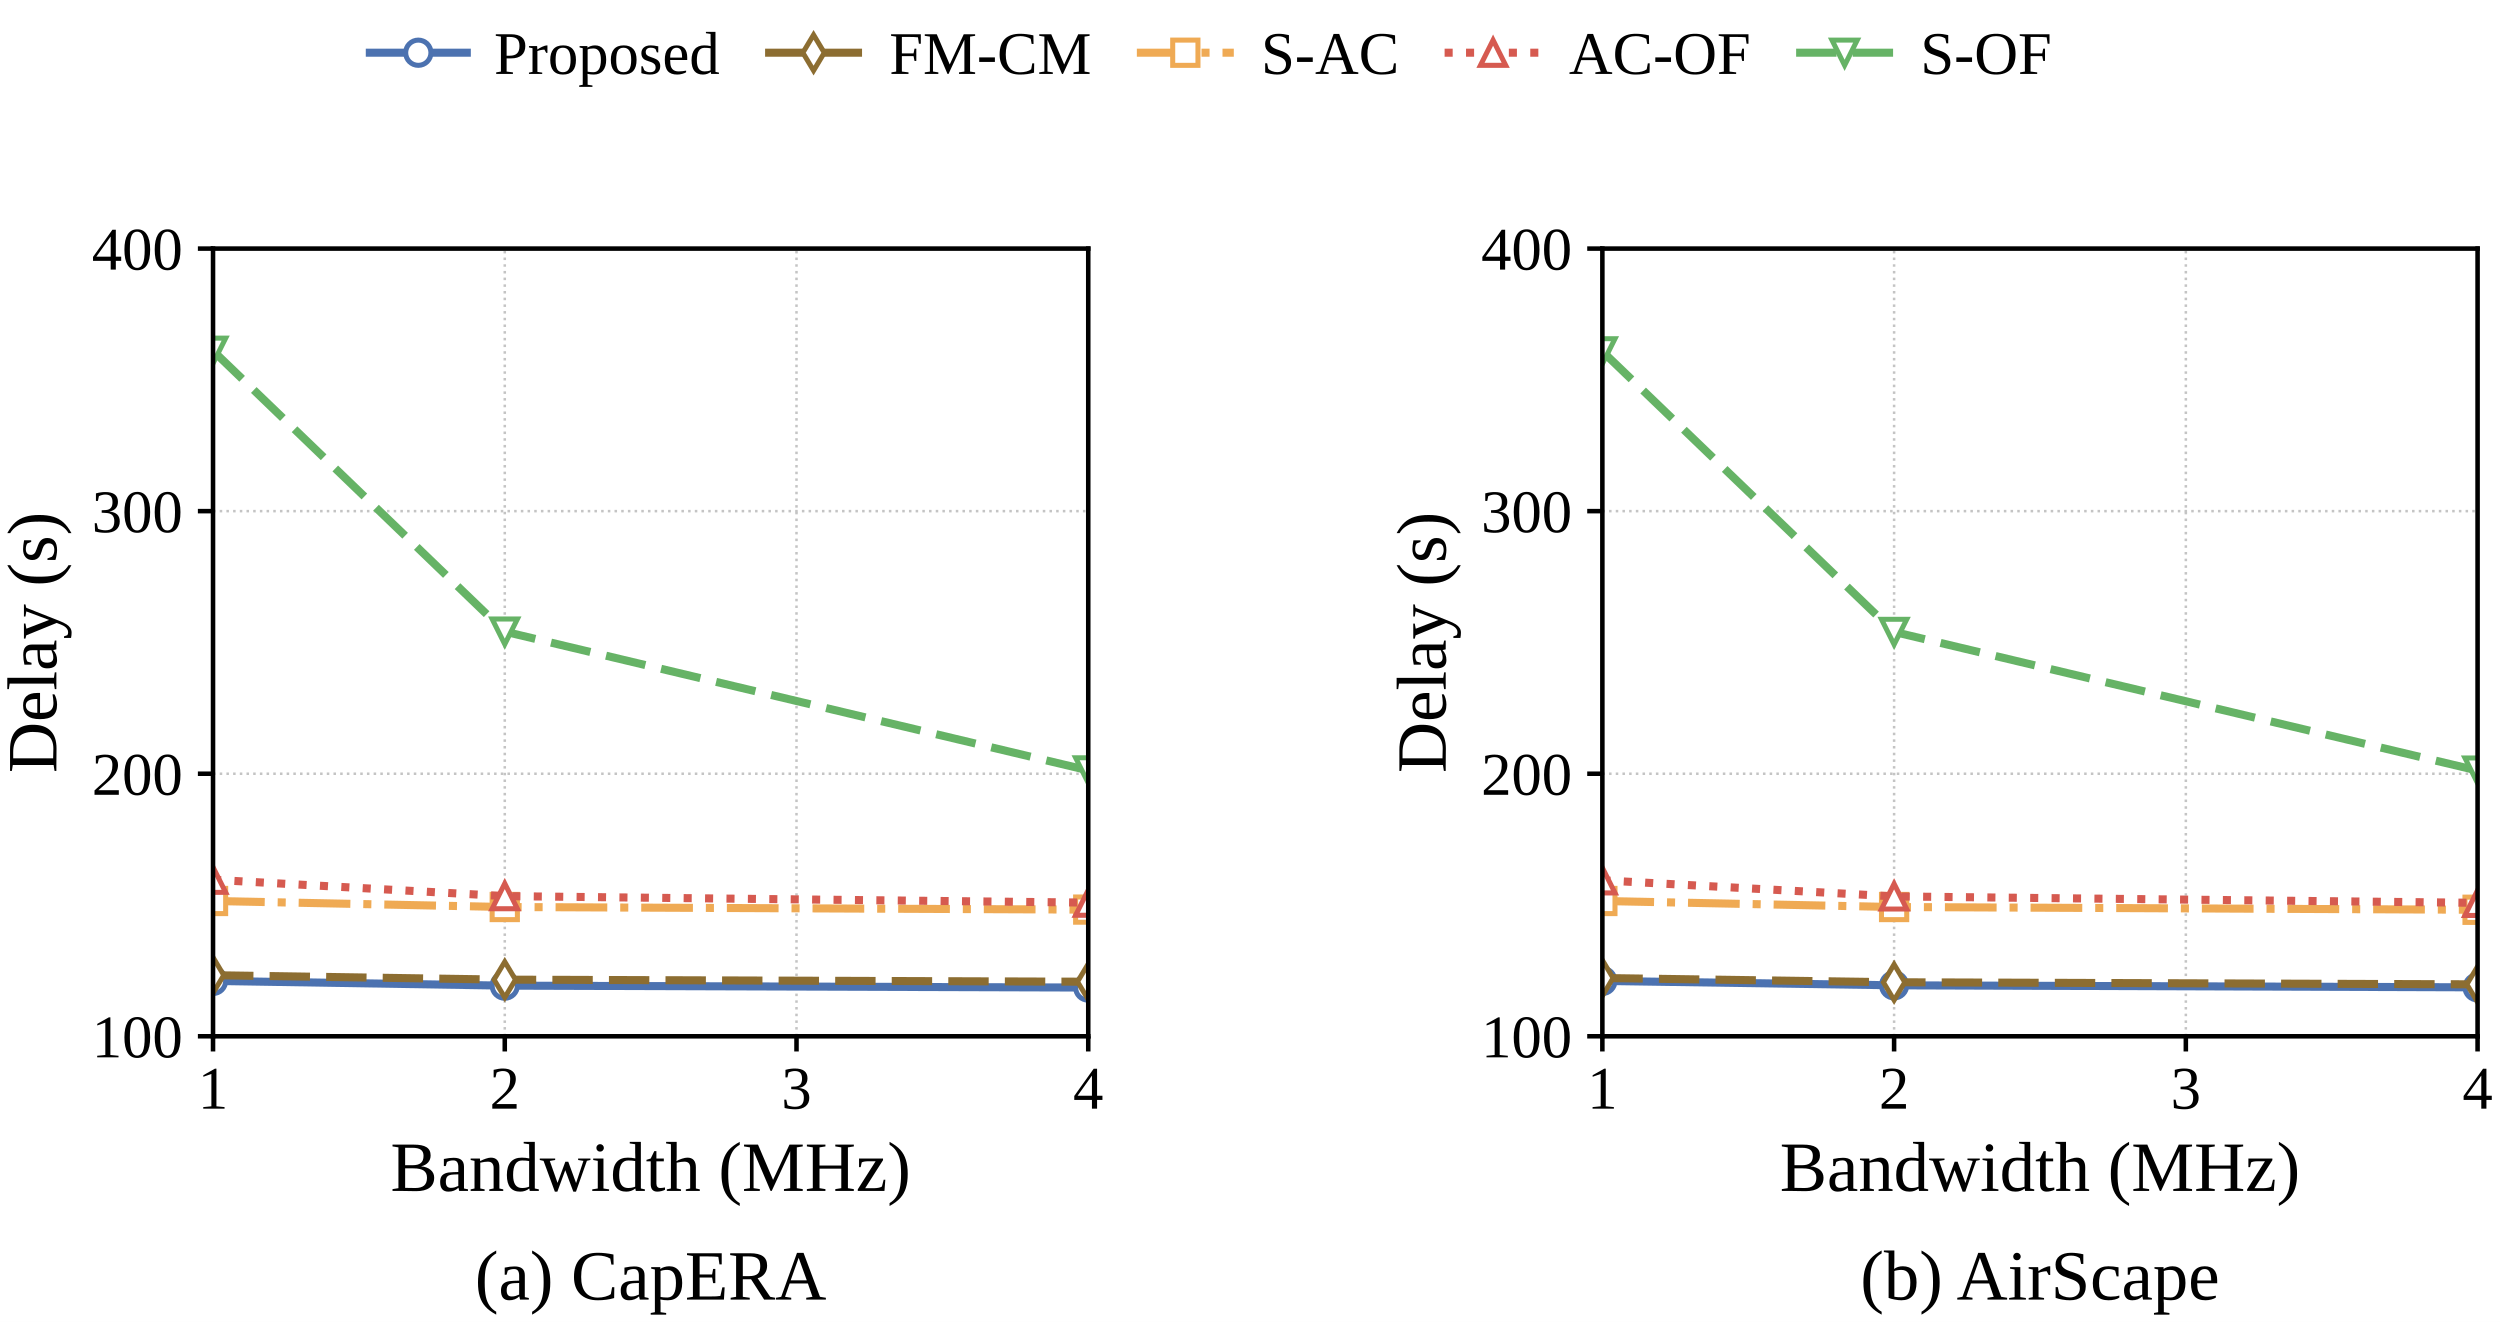
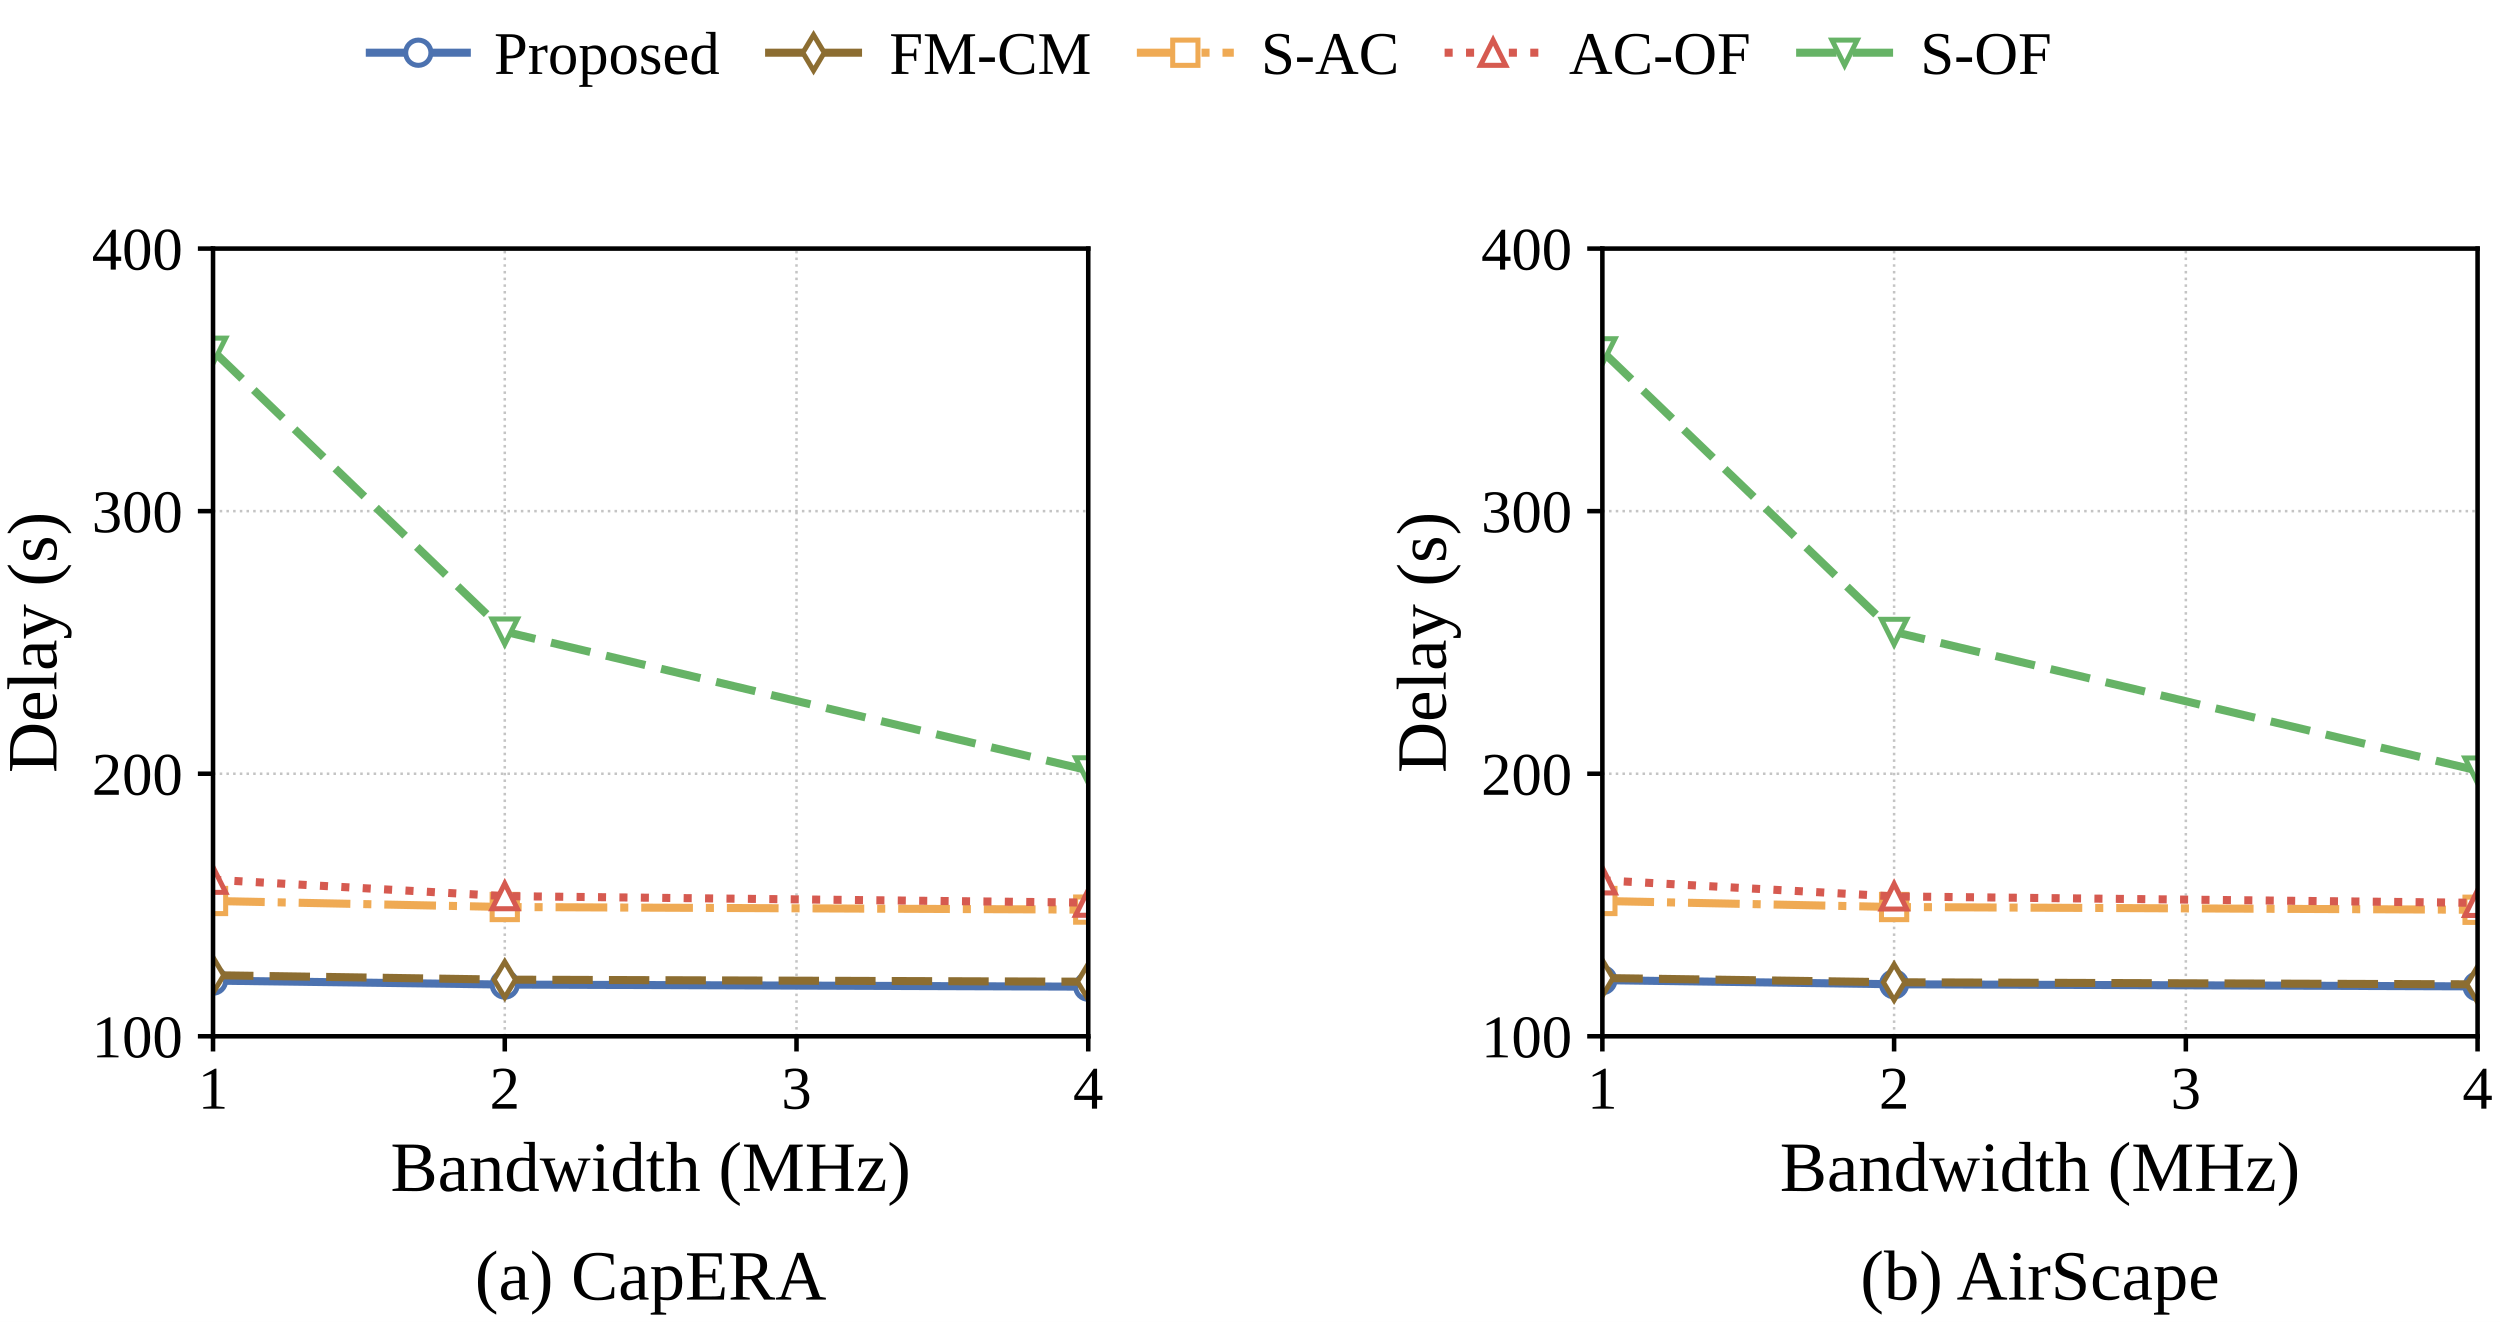
<svg xmlns="http://www.w3.org/2000/svg" xmlns:xlink="http://www.w3.org/1999/xlink" width="495.033pt" height="261.766pt" viewBox="0 0 495.033 261.766" version="1.1">
  <defs>
    <style type="text/css">*{stroke-linejoin: round; stroke-linecap: butt}</style>
  </defs>
  <g id="figure_1">
    <g id="patch_1">
      <path d="M 0 261.766 L 495.033 261.766 L 495.033 0 L 0 0 z " style="fill: #ffffff" />
    </g>
    <g id="axes_1">
      <g id="patch_2">
        <path d="M 42.182 205.198 L 215.486 205.198 L 215.486 49.224 L 42.182 49.224 z " style="fill: #ffffff" />
      </g>
      <g id="matplotlib.axis_1">
        <g id="xtick_1">
          <g id="line2d_1">
-             <path d="M 42.182 205.198 L 42.182 49.224 " clip-path="url(#p418075f021)" style="fill: none; stroke-dasharray: 0.5,0.825; stroke-dashoffset: 0; stroke: #c4c4c4; stroke-width: 0.5" />
+             <path d="M 42.182 205.198 L 42.182 49.224 " clip-path="url(#p14d095bf0c)" style="fill: none; stroke-dasharray: 0.5,0.825; stroke-dashoffset: 0; stroke: #c4c4c4; stroke-width: 0.5" />
          </g>
          <g id="line2d_2">
            <defs>
-               <path id="mca2c76939e" d="M 0 0 L 0 3 " style="stroke: #000000; stroke-width: 0.9" />
+               <path id="m89a47bbd4d" d="M 0 0 L 0 3 " style="stroke: #000000; stroke-width: 0.9" />
            </defs>
            <g>
-               <use xlink:href="#mca2c76939e" x="42.182" y="205.198" style="stroke: #000000; stroke-width: 0.9" />
+               <use xlink:href="#m89a47bbd4d" x="42.182" y="205.198" style="stroke: #000000; stroke-width: 0.9" />
            </g>
          </g>
          <g id="text_1">
            <text style="font: 12px 'Times New Roman', 'Nimbus Roman', 'DejaVu Serif', serif; text-anchor: middle" x="42.182" y="219.53" transform="rotate(-0 42.18219 219.5301)">1</text>
          </g>
        </g>
        <g id="xtick_2">
          <g id="line2d_3">
-             <path d="M 99.95 205.198 L 99.95 49.224 " clip-path="url(#p418075f021)" style="fill: none; stroke-dasharray: 0.5,0.825; stroke-dashoffset: 0; stroke: #c4c4c4; stroke-width: 0.5" />
+             <path d="M 99.95 205.198 L 99.95 49.224 " clip-path="url(#p14d095bf0c)" style="fill: none; stroke-dasharray: 0.5,0.825; stroke-dashoffset: 0; stroke: #c4c4c4; stroke-width: 0.5" />
          </g>
          <g id="line2d_4">
            <g>
-               <use xlink:href="#mca2c76939e" x="99.95" y="205.198" style="stroke: #000000; stroke-width: 0.9" />
+               <use xlink:href="#m89a47bbd4d" x="99.95" y="205.198" style="stroke: #000000; stroke-width: 0.9" />
            </g>
          </g>
          <g id="text_2">
            <text style="font: 12px 'Times New Roman', 'Nimbus Roman', 'DejaVu Serif', serif; text-anchor: middle" x="99.95" y="219.53" transform="rotate(-0 99.95019 219.5301)">2</text>
          </g>
        </g>
        <g id="xtick_3">
          <g id="line2d_5">
-             <path d="M 157.718 205.198 L 157.718 49.224 " clip-path="url(#p418075f021)" style="fill: none; stroke-dasharray: 0.5,0.825; stroke-dashoffset: 0; stroke: #c4c4c4; stroke-width: 0.5" />
+             <path d="M 157.718 205.198 L 157.718 49.224 " clip-path="url(#p14d095bf0c)" style="fill: none; stroke-dasharray: 0.5,0.825; stroke-dashoffset: 0; stroke: #c4c4c4; stroke-width: 0.5" />
          </g>
          <g id="line2d_6">
            <g>
-               <use xlink:href="#mca2c76939e" x="157.718" y="205.198" style="stroke: #000000; stroke-width: 0.9" />
+               <use xlink:href="#m89a47bbd4d" x="157.718" y="205.198" style="stroke: #000000; stroke-width: 0.9" />
            </g>
          </g>
          <g id="text_3">
            <text style="font: 12px 'Times New Roman', 'Nimbus Roman', 'DejaVu Serif', serif; text-anchor: middle" x="157.718" y="219.53" transform="rotate(-0 157.7182 219.5301)">3</text>
          </g>
        </g>
        <g id="xtick_4">
          <g id="line2d_7">
-             <path d="M 215.486 205.198 L 215.486 49.224 " clip-path="url(#p418075f021)" style="fill: none; stroke-dasharray: 0.5,0.825; stroke-dashoffset: 0; stroke: #c4c4c4; stroke-width: 0.5" />
+             <path d="M 215.486 205.198 L 215.486 49.224 " clip-path="url(#p14d095bf0c)" style="fill: none; stroke-dasharray: 0.5,0.825; stroke-dashoffset: 0; stroke: #c4c4c4; stroke-width: 0.5" />
          </g>
          <g id="line2d_8">
            <g>
-               <use xlink:href="#mca2c76939e" x="215.486" y="205.198" style="stroke: #000000; stroke-width: 0.9" />
+               <use xlink:href="#m89a47bbd4d" x="215.486" y="205.198" style="stroke: #000000; stroke-width: 0.9" />
            </g>
          </g>
          <g id="text_4">
            <text style="font: 12px 'Times New Roman', 'Nimbus Roman', 'DejaVu Serif', serif; text-anchor: middle" x="215.486" y="219.53" transform="rotate(-0 215.4862 219.5301)">4</text>
          </g>
        </g>
        <g id="text_5">
          <text style="font: 14px 'Times New Roman', 'Nimbus Roman', 'DejaVu Serif', serif; text-anchor: middle" x="128.834" y="235.818" transform="rotate(-0 128.8342 235.8182)">Bandwidth (MHz)</text>
        </g>
      </g>
      <g id="matplotlib.axis_2">
        <g id="ytick_1">
          <g id="line2d_9">
-             <path d="M 42.182 205.198 L 215.486 205.198 " clip-path="url(#p418075f021)" style="fill: none; stroke-dasharray: 0.5,0.825; stroke-dashoffset: 0; stroke: #c4c4c4; stroke-width: 0.5" />
+             <path d="M 42.182 205.198 L 215.486 205.198 " clip-path="url(#p14d095bf0c)" style="fill: none; stroke-dasharray: 0.5,0.825; stroke-dashoffset: 0; stroke: #c4c4c4; stroke-width: 0.5" />
          </g>
          <g id="line2d_10">
            <defs>
-               <path id="m64765bc69f" d="M 0 0 L -3 0 " style="stroke: #000000; stroke-width: 0.9" />
+               <path id="m2da6d0e46f" d="M 0 0 L -3 0 " style="stroke: #000000; stroke-width: 0.9" />
            </defs>
            <g>
-               <use xlink:href="#m64765bc69f" x="42.182" y="205.198" style="stroke: #000000; stroke-width: 0.9" />
+               <use xlink:href="#m2da6d0e46f" x="42.182" y="205.198" style="stroke: #000000; stroke-width: 0.9" />
            </g>
          </g>
          <g id="text_6">
            <text style="font: 12px 'Times New Roman', 'Nimbus Roman', 'DejaVu Serif', serif; text-anchor: end" x="36.182" y="209.364" transform="rotate(-0 36.18219 209.3639)">100</text>
          </g>
        </g>
        <g id="ytick_2">
          <g id="line2d_11">
-             <path d="M 42.182 153.206 L 215.486 153.206 " clip-path="url(#p418075f021)" style="fill: none; stroke-dasharray: 0.5,0.825; stroke-dashoffset: 0; stroke: #c4c4c4; stroke-width: 0.5" />
+             <path d="M 42.182 153.206 L 215.486 153.206 " clip-path="url(#p14d095bf0c)" style="fill: none; stroke-dasharray: 0.5,0.825; stroke-dashoffset: 0; stroke: #c4c4c4; stroke-width: 0.5" />
          </g>
          <g id="line2d_12">
            <g>
-               <use xlink:href="#m64765bc69f" x="42.182" y="153.206" style="stroke: #000000; stroke-width: 0.9" />
+               <use xlink:href="#m2da6d0e46f" x="42.182" y="153.206" style="stroke: #000000; stroke-width: 0.9" />
            </g>
          </g>
          <g id="text_7">
            <text style="font: 12px 'Times New Roman', 'Nimbus Roman', 'DejaVu Serif', serif; text-anchor: end" x="36.182" y="157.373" transform="rotate(-0 36.18219 157.3726)">200</text>
          </g>
        </g>
        <g id="ytick_3">
          <g id="line2d_13">
-             <path d="M 42.182 101.215 L 215.486 101.215 " clip-path="url(#p418075f021)" style="fill: none; stroke-dasharray: 0.5,0.825; stroke-dashoffset: 0; stroke: #c4c4c4; stroke-width: 0.5" />
+             <path d="M 42.182 101.215 L 215.486 101.215 " clip-path="url(#p14d095bf0c)" style="fill: none; stroke-dasharray: 0.5,0.825; stroke-dashoffset: 0; stroke: #c4c4c4; stroke-width: 0.5" />
          </g>
          <g id="line2d_14">
            <g>
-               <use xlink:href="#m64765bc69f" x="42.182" y="101.215" style="stroke: #000000; stroke-width: 0.9" />
+               <use xlink:href="#m2da6d0e46f" x="42.182" y="101.215" style="stroke: #000000; stroke-width: 0.9" />
            </g>
          </g>
          <g id="text_8">
            <text style="font: 12px 'Times New Roman', 'Nimbus Roman', 'DejaVu Serif', serif; text-anchor: end" x="36.182" y="105.381" transform="rotate(-0 36.18219 105.3815)">300</text>
          </g>
        </g>
        <g id="ytick_4">
          <g id="line2d_15">
-             <path d="M 42.182 49.224 L 215.486 49.224 " clip-path="url(#p418075f021)" style="fill: none; stroke-dasharray: 0.5,0.825; stroke-dashoffset: 0; stroke: #c4c4c4; stroke-width: 0.5" />
+             <path d="M 42.182 49.224 L 215.486 49.224 " clip-path="url(#p14d095bf0c)" style="fill: none; stroke-dasharray: 0.5,0.825; stroke-dashoffset: 0; stroke: #c4c4c4; stroke-width: 0.5" />
          </g>
          <g id="line2d_16">
            <g>
-               <use xlink:href="#m64765bc69f" x="42.182" y="49.224" style="stroke: #000000; stroke-width: 0.9" />
+               <use xlink:href="#m2da6d0e46f" x="42.182" y="49.224" style="stroke: #000000; stroke-width: 0.9" />
            </g>
          </g>
          <g id="text_9">
            <text style="font: 12px 'Times New Roman', 'Nimbus Roman', 'DejaVu Serif', serif; text-anchor: end" x="36.182" y="53.39" transform="rotate(-0 36.18219 53.39025)">400</text>
          </g>
        </g>
        <g id="text_10">
          <text style="font: 14px 'Times New Roman', 'Nimbus Roman', 'DejaVu Serif', serif; text-anchor: middle" x="11.161" y="127.211" transform="rotate(-90 11.16125 127.2108)">Delay (s)</text>
        </g>
      </g>
      <g id="line2d_17">
-         <path d="M 42.182 194.231 L 99.95 195.168 L 215.486 195.549 " clip-path="url(#p418075f021)" style="fill: none; stroke: #4c72b0; stroke-width: 1.6; stroke-linecap: square" />
+         <path d="M 42.182 194.173 L 99.95 194.956 L 215.486 195.374 " clip-path="url(#p14d095bf0c)" style="fill: none; stroke: #4c72b0; stroke-width: 1.6; stroke-linecap: square" />
        <defs>
-           <path id="m3d410d52fe" d="M 0 2.5 C 0.663 2.5 1.299 2.237 1.768 1.768 C 2.237 1.299 2.5 0.663 2.5 0 C 2.5 -0.663 2.237 -1.299 1.768 -1.768 C 1.299 -2.237 0.663 -2.5 0 -2.5 C -0.663 -2.5 -1.299 -2.237 -1.768 -1.768 C -2.237 -1.299 -2.5 -0.663 -2.5 0 C -2.5 0.663 -2.237 1.299 -1.768 1.768 C -1.299 2.237 -0.663 2.5 0 2.5 z " style="stroke: #4c72b0" />
+           <path id="m4426885953" d="M 0 2.5 C 0.663 2.5 1.299 2.237 1.768 1.768 C 2.237 1.299 2.5 0.663 2.5 0 C 2.5 -0.663 2.237 -1.299 1.768 -1.768 C 1.299 -2.237 0.663 -2.5 0 -2.5 C -0.663 -2.5 -1.299 -2.237 -1.768 -1.768 C -2.237 -1.299 -2.5 -0.663 -2.5 0 C -2.5 0.663 -2.237 1.299 -1.768 1.768 C -1.299 2.237 -0.663 2.5 0 2.5 z " style="stroke: #4c72b0" />
        </defs>
-         <g clip-path="url(#p418075f021)">
-           <use xlink:href="#m3d410d52fe" x="42.182" y="194.231" style="fill: #ffffff; stroke: #4c72b0" />
-           <use xlink:href="#m3d410d52fe" x="99.95" y="195.168" style="fill: #ffffff; stroke: #4c72b0" />
-           <use xlink:href="#m3d410d52fe" x="215.486" y="195.549" style="fill: #ffffff; stroke: #4c72b0" />
+         <g clip-path="url(#p14d095bf0c)">
+           <use xlink:href="#m4426885953" x="42.182" y="194.173" style="fill: #ffffff; stroke: #4c72b0" />
+           <use xlink:href="#m4426885953" x="99.95" y="194.956" style="fill: #ffffff; stroke: #4c72b0" />
+           <use xlink:href="#m4426885953" x="215.486" y="195.374" style="fill: #ffffff; stroke: #4c72b0" />
        </g>
      </g>
      <g id="line2d_18">
-         <path d="M 42.182 193.103 L 99.95 193.981 L 215.486 194.394 " clip-path="url(#p418075f021)" style="fill: none; stroke-dasharray: 8,3.2; stroke-dashoffset: 0; stroke: #8c6d31; stroke-width: 1.6" />
+         <path d="M 42.182 193.103 L 99.95 193.981 L 215.486 194.394 " clip-path="url(#p14d095bf0c)" style="fill: none; stroke-dasharray: 8,3.2; stroke-dashoffset: 0; stroke: #8c6d31; stroke-width: 1.6" />
        <defs>
-           <path id="m2f4f884e39" d="M -0 3.536 L 2.121 0 L -0 -3.536 L -2.121 -0 z " style="stroke: #8c6d31; stroke-linejoin: miter" />
+           <path id="m241e7464a2" d="M -0 3.536 L 2.121 0 L -0 -3.536 L -2.121 -0 z " style="stroke: #8c6d31; stroke-linejoin: miter" />
        </defs>
-         <g clip-path="url(#p418075f021)">
-           <use xlink:href="#m2f4f884e39" x="42.182" y="193.103" style="fill: #ffffff; stroke: #8c6d31; stroke-linejoin: miter" />
-           <use xlink:href="#m2f4f884e39" x="99.95" y="193.981" style="fill: #ffffff; stroke: #8c6d31; stroke-linejoin: miter" />
-           <use xlink:href="#m2f4f884e39" x="215.486" y="194.394" style="fill: #ffffff; stroke: #8c6d31; stroke-linejoin: miter" />
+         <g clip-path="url(#p14d095bf0c)">
+           <use xlink:href="#m241e7464a2" x="42.182" y="193.103" style="fill: #ffffff; stroke: #8c6d31; stroke-linejoin: miter" />
+           <use xlink:href="#m241e7464a2" x="99.95" y="193.981" style="fill: #ffffff; stroke: #8c6d31; stroke-linejoin: miter" />
+           <use xlink:href="#m241e7464a2" x="215.486" y="194.394" style="fill: #ffffff; stroke: #8c6d31; stroke-linejoin: miter" />
        </g>
      </g>
      <g id="line2d_19">
-         <path d="M 42.182 178.407 L 99.95 179.6 L 215.486 180.116 " clip-path="url(#p418075f021)" style="fill: none; stroke-dasharray: 10.24,2.56,1.6,2.56; stroke-dashoffset: 0; stroke: #efaa54; stroke-width: 1.6" />
+         <path d="M 42.182 178.407 L 99.95 179.6 L 215.486 180.116 " clip-path="url(#p14d095bf0c)" style="fill: none; stroke-dasharray: 10.24,2.56,1.6,2.56; stroke-dashoffset: 0; stroke: #efaa54; stroke-width: 1.6" />
        <defs>
-           <path id="ma551f74fd8" d="M -2.5 2.5 L 2.5 2.5 L 2.5 -2.5 L -2.5 -2.5 z " style="stroke: #efaa54; stroke-linejoin: miter" />
+           <path id="m27d715ba43" d="M -2.5 2.5 L 2.5 2.5 L 2.5 -2.5 L -2.5 -2.5 z " style="stroke: #efaa54; stroke-linejoin: miter" />
        </defs>
-         <g clip-path="url(#p418075f021)">
-           <use xlink:href="#ma551f74fd8" x="42.182" y="178.407" style="fill: #ffffff; stroke: #efaa54; stroke-linejoin: miter" />
-           <use xlink:href="#ma551f74fd8" x="99.95" y="179.6" style="fill: #ffffff; stroke: #efaa54; stroke-linejoin: miter" />
-           <use xlink:href="#ma551f74fd8" x="215.486" y="180.116" style="fill: #ffffff; stroke: #efaa54; stroke-linejoin: miter" />
+         <g clip-path="url(#p14d095bf0c)">
+           <use xlink:href="#m27d715ba43" x="42.182" y="178.407" style="fill: #ffffff; stroke: #efaa54; stroke-linejoin: miter" />
+           <use xlink:href="#m27d715ba43" x="99.95" y="179.6" style="fill: #ffffff; stroke: #efaa54; stroke-linejoin: miter" />
+           <use xlink:href="#m27d715ba43" x="215.486" y="180.116" style="fill: #ffffff; stroke: #efaa54; stroke-linejoin: miter" />
        </g>
      </g>
      <g id="line2d_20">
-         <path d="M 42.182 174.201 L 99.95 177.444 L 215.486 178.732 " clip-path="url(#p418075f021)" style="fill: none; stroke-dasharray: 1.6,2.64; stroke-dashoffset: 0; stroke: #d65a50; stroke-width: 1.6" />
+         <path d="M 42.182 174.201 L 99.95 177.444 L 215.486 178.732 " clip-path="url(#p14d095bf0c)" style="fill: none; stroke-dasharray: 1.6,2.64; stroke-dashoffset: 0; stroke: #d65a50; stroke-width: 1.6" />
        <defs>
-           <path id="m4566b4f1d1" d="M 0 -2.5 L -2.5 2.5 L 2.5 2.5 z " style="stroke: #d65a50; stroke-linejoin: miter" />
+           <path id="m3400529d73" d="M 0 -2.5 L -2.5 2.5 L 2.5 2.5 z " style="stroke: #d65a50; stroke-linejoin: miter" />
        </defs>
-         <g clip-path="url(#p418075f021)">
-           <use xlink:href="#m4566b4f1d1" x="42.182" y="174.201" style="fill: #ffffff; stroke: #d65a50; stroke-linejoin: miter" />
-           <use xlink:href="#m4566b4f1d1" x="99.95" y="177.444" style="fill: #ffffff; stroke: #d65a50; stroke-linejoin: miter" />
-           <use xlink:href="#m4566b4f1d1" x="215.486" y="178.732" style="fill: #ffffff; stroke: #d65a50; stroke-linejoin: miter" />
+         <g clip-path="url(#p14d095bf0c)">
+           <use xlink:href="#m3400529d73" x="42.182" y="174.201" style="fill: #ffffff; stroke: #d65a50; stroke-linejoin: miter" />
+           <use xlink:href="#m3400529d73" x="99.95" y="177.444" style="fill: #ffffff; stroke: #d65a50; stroke-linejoin: miter" />
+           <use xlink:href="#m3400529d73" x="215.486" y="178.732" style="fill: #ffffff; stroke: #d65a50; stroke-linejoin: miter" />
        </g>
      </g>
      <g id="line2d_21">
-         <path d="M 42.182 69.459 L 99.95 125.072 L 215.486 152.546 " clip-path="url(#p418075f021)" style="fill: none; stroke-dasharray: 8,3.2; stroke-dashoffset: 0; stroke: #66b366; stroke-width: 1.6" />
+         <path d="M 42.182 69.459 L 99.95 125.072 L 215.486 152.546 " clip-path="url(#p14d095bf0c)" style="fill: none; stroke-dasharray: 8,3.2; stroke-dashoffset: 0; stroke: #66b366; stroke-width: 1.6" />
        <defs>
-           <path id="m9870bb6a5e" d="M -0 2.5 L 2.5 -2.5 L -2.5 -2.5 z " style="stroke: #66b366; stroke-linejoin: miter" />
+           <path id="m2b769d7c43" d="M -0 2.5 L 2.5 -2.5 L -2.5 -2.5 z " style="stroke: #66b366; stroke-linejoin: miter" />
        </defs>
-         <g clip-path="url(#p418075f021)">
-           <use xlink:href="#m9870bb6a5e" x="42.182" y="69.459" style="fill: #ffffff; stroke: #66b366; stroke-linejoin: miter" />
-           <use xlink:href="#m9870bb6a5e" x="99.95" y="125.072" style="fill: #ffffff; stroke: #66b366; stroke-linejoin: miter" />
-           <use xlink:href="#m9870bb6a5e" x="215.486" y="152.546" style="fill: #ffffff; stroke: #66b366; stroke-linejoin: miter" />
+         <g clip-path="url(#p14d095bf0c)">
+           <use xlink:href="#m2b769d7c43" x="42.182" y="69.459" style="fill: #ffffff; stroke: #66b366; stroke-linejoin: miter" />
+           <use xlink:href="#m2b769d7c43" x="99.95" y="125.072" style="fill: #ffffff; stroke: #66b366; stroke-linejoin: miter" />
+           <use xlink:href="#m2b769d7c43" x="215.486" y="152.546" style="fill: #ffffff; stroke: #66b366; stroke-linejoin: miter" />
        </g>
      </g>
      <g id="patch_3">
        <path d="M 42.182 205.198 L 42.182 49.224 " style="fill: none; stroke: #000000; stroke-width: 0.9; stroke-linejoin: miter; stroke-linecap: square" />
      </g>
      <g id="patch_4">
        <path d="M 215.486 205.198 L 215.486 49.224 " style="fill: none; stroke: #000000; stroke-width: 0.9; stroke-linejoin: miter; stroke-linecap: square" />
      </g>
      <g id="patch_5">
        <path d="M 42.182 205.198 L 215.486 205.198 " style="fill: none; stroke: #000000; stroke-width: 0.9; stroke-linejoin: miter; stroke-linecap: square" />
      </g>
      <g id="patch_6">
        <path d="M 42.182 49.224 L 215.486 49.224 " style="fill: none; stroke: #000000; stroke-width: 0.9; stroke-linejoin: miter; stroke-linecap: square" />
      </g>
    </g>
    <g id="axes_2">
      <g id="patch_7">
        <path d="M 317.289 205.198 L 490.593 205.198 L 490.593 49.224 L 317.289 49.224 z " style="fill: #ffffff" />
      </g>
      <g id="matplotlib.axis_3">
        <g id="xtick_5">
          <g id="line2d_22">
-             <path d="M 317.289 205.198 L 317.289 49.224 " clip-path="url(#p19f800a2aa)" style="fill: none; stroke-dasharray: 0.5,0.825; stroke-dashoffset: 0; stroke: #c4c4c4; stroke-width: 0.5" />
+             <path d="M 317.289 205.198 L 317.289 49.224 " clip-path="url(#p7e333813f8)" style="fill: none; stroke-dasharray: 0.5,0.825; stroke-dashoffset: 0; stroke: #c4c4c4; stroke-width: 0.5" />
          </g>
          <g id="line2d_23">
            <g>
-               <use xlink:href="#mca2c76939e" x="317.289" y="205.198" style="stroke: #000000; stroke-width: 0.9" />
+               <use xlink:href="#m89a47bbd4d" x="317.289" y="205.198" style="stroke: #000000; stroke-width: 0.9" />
            </g>
          </g>
          <g id="text_11">
            <text style="font: 12px 'Times New Roman', 'Nimbus Roman', 'DejaVu Serif', serif; text-anchor: middle" x="317.289" y="219.53" transform="rotate(-0 317.2889 219.5301)">1</text>
          </g>
        </g>
        <g id="xtick_6">
          <g id="line2d_24">
-             <path d="M 375.057 205.198 L 375.057 49.224 " clip-path="url(#p19f800a2aa)" style="fill: none; stroke-dasharray: 0.5,0.825; stroke-dashoffset: 0; stroke: #c4c4c4; stroke-width: 0.5" />
+             <path d="M 375.057 205.198 L 375.057 49.224 " clip-path="url(#p7e333813f8)" style="fill: none; stroke-dasharray: 0.5,0.825; stroke-dashoffset: 0; stroke: #c4c4c4; stroke-width: 0.5" />
          </g>
          <g id="line2d_25">
            <g>
-               <use xlink:href="#mca2c76939e" x="375.057" y="205.198" style="stroke: #000000; stroke-width: 0.9" />
+               <use xlink:href="#m89a47bbd4d" x="375.057" y="205.198" style="stroke: #000000; stroke-width: 0.9" />
            </g>
          </g>
          <g id="text_12">
            <text style="font: 12px 'Times New Roman', 'Nimbus Roman', 'DejaVu Serif', serif; text-anchor: middle" x="375.057" y="219.53" transform="rotate(-0 375.0569 219.5301)">2</text>
          </g>
        </g>
        <g id="xtick_7">
          <g id="line2d_26">
-             <path d="M 432.825 205.198 L 432.825 49.224 " clip-path="url(#p19f800a2aa)" style="fill: none; stroke-dasharray: 0.5,0.825; stroke-dashoffset: 0; stroke: #c4c4c4; stroke-width: 0.5" />
+             <path d="M 432.825 205.198 L 432.825 49.224 " clip-path="url(#p7e333813f8)" style="fill: none; stroke-dasharray: 0.5,0.825; stroke-dashoffset: 0; stroke: #c4c4c4; stroke-width: 0.5" />
          </g>
          <g id="line2d_27">
            <g>
-               <use xlink:href="#mca2c76939e" x="432.825" y="205.198" style="stroke: #000000; stroke-width: 0.9" />
+               <use xlink:href="#m89a47bbd4d" x="432.825" y="205.198" style="stroke: #000000; stroke-width: 0.9" />
            </g>
          </g>
          <g id="text_13">
            <text style="font: 12px 'Times New Roman', 'Nimbus Roman', 'DejaVu Serif', serif; text-anchor: middle" x="432.825" y="219.53" transform="rotate(-0 432.8249 219.5301)">3</text>
          </g>
        </g>
        <g id="xtick_8">
          <g id="line2d_28">
-             <path d="M 490.593 205.198 L 490.593 49.224 " clip-path="url(#p19f800a2aa)" style="fill: none; stroke-dasharray: 0.5,0.825; stroke-dashoffset: 0; stroke: #c4c4c4; stroke-width: 0.5" />
+             <path d="M 490.593 205.198 L 490.593 49.224 " clip-path="url(#p7e333813f8)" style="fill: none; stroke-dasharray: 0.5,0.825; stroke-dashoffset: 0; stroke: #c4c4c4; stroke-width: 0.5" />
          </g>
          <g id="line2d_29">
            <g>
-               <use xlink:href="#mca2c76939e" x="490.593" y="205.198" style="stroke: #000000; stroke-width: 0.9" />
+               <use xlink:href="#m89a47bbd4d" x="490.593" y="205.198" style="stroke: #000000; stroke-width: 0.9" />
            </g>
          </g>
          <g id="text_14">
            <text style="font: 12px 'Times New Roman', 'Nimbus Roman', 'DejaVu Serif', serif; text-anchor: middle" x="490.593" y="219.53" transform="rotate(-0 490.5929 219.5301)">4</text>
          </g>
        </g>
        <g id="text_15">
          <text style="font: 14px 'Times New Roman', 'Nimbus Roman', 'DejaVu Serif', serif; text-anchor: middle" x="403.941" y="235.818" transform="rotate(-0 403.9409 235.8182)">Bandwidth (MHz)</text>
        </g>
      </g>
      <g id="matplotlib.axis_4">
        <g id="ytick_5">
          <g id="line2d_30">
-             <path d="M 317.289 205.198 L 490.593 205.198 " clip-path="url(#p19f800a2aa)" style="fill: none; stroke-dasharray: 0.5,0.825; stroke-dashoffset: 0; stroke: #c4c4c4; stroke-width: 0.5" />
+             <path d="M 317.289 205.198 L 490.593 205.198 " clip-path="url(#p7e333813f8)" style="fill: none; stroke-dasharray: 0.5,0.825; stroke-dashoffset: 0; stroke: #c4c4c4; stroke-width: 0.5" />
          </g>
          <g id="line2d_31">
            <g>
-               <use xlink:href="#m64765bc69f" x="317.289" y="205.198" style="stroke: #000000; stroke-width: 0.9" />
+               <use xlink:href="#m2da6d0e46f" x="317.289" y="205.198" style="stroke: #000000; stroke-width: 0.9" />
            </g>
          </g>
          <g id="text_16">
            <text style="font: 12px 'Times New Roman', 'Nimbus Roman', 'DejaVu Serif', serif; text-anchor: end" x="311.289" y="209.364" transform="rotate(-0 311.2889 209.3639)">100</text>
          </g>
        </g>
        <g id="ytick_6">
          <g id="line2d_32">
-             <path d="M 317.289 153.206 L 490.593 153.206 " clip-path="url(#p19f800a2aa)" style="fill: none; stroke-dasharray: 0.5,0.825; stroke-dashoffset: 0; stroke: #c4c4c4; stroke-width: 0.5" />
+             <path d="M 317.289 153.206 L 490.593 153.206 " clip-path="url(#p7e333813f8)" style="fill: none; stroke-dasharray: 0.5,0.825; stroke-dashoffset: 0; stroke: #c4c4c4; stroke-width: 0.5" />
          </g>
          <g id="line2d_33">
            <g>
-               <use xlink:href="#m64765bc69f" x="317.289" y="153.206" style="stroke: #000000; stroke-width: 0.9" />
+               <use xlink:href="#m2da6d0e46f" x="317.289" y="153.206" style="stroke: #000000; stroke-width: 0.9" />
            </g>
          </g>
          <g id="text_17">
            <text style="font: 12px 'Times New Roman', 'Nimbus Roman', 'DejaVu Serif', serif; text-anchor: end" x="311.289" y="157.373" transform="rotate(-0 311.2889 157.3726)">200</text>
          </g>
        </g>
        <g id="ytick_7">
          <g id="line2d_34">
-             <path d="M 317.289 101.215 L 490.593 101.215 " clip-path="url(#p19f800a2aa)" style="fill: none; stroke-dasharray: 0.5,0.825; stroke-dashoffset: 0; stroke: #c4c4c4; stroke-width: 0.5" />
+             <path d="M 317.289 101.215 L 490.593 101.215 " clip-path="url(#p7e333813f8)" style="fill: none; stroke-dasharray: 0.5,0.825; stroke-dashoffset: 0; stroke: #c4c4c4; stroke-width: 0.5" />
          </g>
          <g id="line2d_35">
            <g>
-               <use xlink:href="#m64765bc69f" x="317.289" y="101.215" style="stroke: #000000; stroke-width: 0.9" />
+               <use xlink:href="#m2da6d0e46f" x="317.289" y="101.215" style="stroke: #000000; stroke-width: 0.9" />
            </g>
          </g>
          <g id="text_18">
            <text style="font: 12px 'Times New Roman', 'Nimbus Roman', 'DejaVu Serif', serif; text-anchor: end" x="311.289" y="105.381" transform="rotate(-0 311.2889 105.3815)">300</text>
          </g>
        </g>
        <g id="ytick_8">
          <g id="line2d_36">
-             <path d="M 317.289 49.224 L 490.593 49.224 " clip-path="url(#p19f800a2aa)" style="fill: none; stroke-dasharray: 0.5,0.825; stroke-dashoffset: 0; stroke: #c4c4c4; stroke-width: 0.5" />
+             <path d="M 317.289 49.224 L 490.593 49.224 " clip-path="url(#p7e333813f8)" style="fill: none; stroke-dasharray: 0.5,0.825; stroke-dashoffset: 0; stroke: #c4c4c4; stroke-width: 0.5" />
          </g>
          <g id="line2d_37">
            <g>
-               <use xlink:href="#m64765bc69f" x="317.289" y="49.224" style="stroke: #000000; stroke-width: 0.9" />
+               <use xlink:href="#m2da6d0e46f" x="317.289" y="49.224" style="stroke: #000000; stroke-width: 0.9" />
            </g>
          </g>
          <g id="text_19">
            <text style="font: 12px 'Times New Roman', 'Nimbus Roman', 'DejaVu Serif', serif; text-anchor: end" x="311.289" y="53.39" transform="rotate(-0 311.2889 53.39025)">400</text>
          </g>
        </g>
        <g id="text_20">
          <text style="font: 14px 'Times New Roman', 'Nimbus Roman', 'DejaVu Serif', serif; text-anchor: middle" x="286.268" y="127.211" transform="rotate(-90 286.268 127.2108)">Delay (s)</text>
        </g>
      </g>
      <g id="line2d_38">
-         <path d="M 317.289 194.233 L 375.057 195.106 L 490.593 195.506 " clip-path="url(#p19f800a2aa)" style="fill: none; stroke: #4c72b0; stroke-width: 1.6; stroke-linecap: square" />
-         <g clip-path="url(#p19f800a2aa)">
-           <use xlink:href="#m3d410d52fe" x="317.289" y="194.233" style="fill: #ffffff; stroke: #4c72b0" />
-           <use xlink:href="#m3d410d52fe" x="375.057" y="195.106" style="fill: #ffffff; stroke: #4c72b0" />
-           <use xlink:href="#m3d410d52fe" x="490.593" y="195.506" style="fill: #ffffff; stroke: #4c72b0" />
+         <path d="M 317.289 194.081 L 375.057 194.9 L 490.593 195.318 " clip-path="url(#p7e333813f8)" style="fill: none; stroke: #4c72b0; stroke-width: 1.6; stroke-linecap: square" />
+         <g clip-path="url(#p7e333813f8)">
+           <use xlink:href="#m4426885953" x="317.289" y="194.081" style="fill: #ffffff; stroke: #4c72b0" />
+           <use xlink:href="#m4426885953" x="375.057" y="194.9" style="fill: #ffffff; stroke: #4c72b0" />
+           <use xlink:href="#m4426885953" x="490.593" y="195.318" style="fill: #ffffff; stroke: #4c72b0" />
        </g>
      </g>
      <g id="line2d_39">
-         <path d="M 317.289 193.658 L 375.057 194.499 L 490.593 194.912 " clip-path="url(#p19f800a2aa)" style="fill: none; stroke-dasharray: 8,3.2; stroke-dashoffset: 0; stroke: #8c6d31; stroke-width: 1.6" />
-         <g clip-path="url(#p19f800a2aa)">
-           <use xlink:href="#m2f4f884e39" x="317.289" y="193.658" style="fill: #ffffff; stroke: #8c6d31; stroke-linejoin: miter" />
-           <use xlink:href="#m2f4f884e39" x="375.057" y="194.499" style="fill: #ffffff; stroke: #8c6d31; stroke-linejoin: miter" />
-           <use xlink:href="#m2f4f884e39" x="490.593" y="194.912" style="fill: #ffffff; stroke: #8c6d31; stroke-linejoin: miter" />
+         <path d="M 317.289 193.658 L 375.057 194.499 L 490.593 194.912 " clip-path="url(#p7e333813f8)" style="fill: none; stroke-dasharray: 8,3.2; stroke-dashoffset: 0; stroke: #8c6d31; stroke-width: 1.6" />
+         <g clip-path="url(#p7e333813f8)">
+           <use xlink:href="#m241e7464a2" x="317.289" y="193.658" style="fill: #ffffff; stroke: #8c6d31; stroke-linejoin: miter" />
+           <use xlink:href="#m241e7464a2" x="375.057" y="194.499" style="fill: #ffffff; stroke: #8c6d31; stroke-linejoin: miter" />
+           <use xlink:href="#m241e7464a2" x="490.593" y="194.912" style="fill: #ffffff; stroke: #8c6d31; stroke-linejoin: miter" />
        </g>
      </g>
      <g id="line2d_40">
-         <path d="M 317.289 178.409 L 375.057 179.602 L 490.593 180.145 " clip-path="url(#p19f800a2aa)" style="fill: none; stroke-dasharray: 10.24,2.56,1.6,2.56; stroke-dashoffset: 0; stroke: #efaa54; stroke-width: 1.6" />
-         <g clip-path="url(#p19f800a2aa)">
-           <use xlink:href="#ma551f74fd8" x="317.289" y="178.409" style="fill: #ffffff; stroke: #efaa54; stroke-linejoin: miter" />
-           <use xlink:href="#ma551f74fd8" x="375.057" y="179.602" style="fill: #ffffff; stroke: #efaa54; stroke-linejoin: miter" />
-           <use xlink:href="#ma551f74fd8" x="490.593" y="180.145" style="fill: #ffffff; stroke: #efaa54; stroke-linejoin: miter" />
+         <path d="M 317.289 178.409 L 375.057 179.602 L 490.593 180.145 " clip-path="url(#p7e333813f8)" style="fill: none; stroke-dasharray: 10.24,2.56,1.6,2.56; stroke-dashoffset: 0; stroke: #efaa54; stroke-width: 1.6" />
+         <g clip-path="url(#p7e333813f8)">
+           <use xlink:href="#m27d715ba43" x="317.289" y="178.409" style="fill: #ffffff; stroke: #efaa54; stroke-linejoin: miter" />
+           <use xlink:href="#m27d715ba43" x="375.057" y="179.602" style="fill: #ffffff; stroke: #efaa54; stroke-linejoin: miter" />
+           <use xlink:href="#m27d715ba43" x="490.593" y="180.145" style="fill: #ffffff; stroke: #efaa54; stroke-linejoin: miter" />
        </g>
      </g>
      <g id="line2d_41">
-         <path d="M 317.289 174.31 L 375.057 177.499 L 490.593 178.774 " clip-path="url(#p19f800a2aa)" style="fill: none; stroke-dasharray: 1.6,2.64; stroke-dashoffset: 0; stroke: #d65a50; stroke-width: 1.6" />
-         <g clip-path="url(#p19f800a2aa)">
-           <use xlink:href="#m4566b4f1d1" x="317.289" y="174.31" style="fill: #ffffff; stroke: #d65a50; stroke-linejoin: miter" />
-           <use xlink:href="#m4566b4f1d1" x="375.057" y="177.499" style="fill: #ffffff; stroke: #d65a50; stroke-linejoin: miter" />
-           <use xlink:href="#m4566b4f1d1" x="490.593" y="178.774" style="fill: #ffffff; stroke: #d65a50; stroke-linejoin: miter" />
+         <path d="M 317.289 174.31 L 375.057 177.499 L 490.593 178.774 " clip-path="url(#p7e333813f8)" style="fill: none; stroke-dasharray: 1.6,2.64; stroke-dashoffset: 0; stroke: #d65a50; stroke-width: 1.6" />
+         <g clip-path="url(#p7e333813f8)">
+           <use xlink:href="#m3400529d73" x="317.289" y="174.31" style="fill: #ffffff; stroke: #d65a50; stroke-linejoin: miter" />
+           <use xlink:href="#m3400529d73" x="375.057" y="177.499" style="fill: #ffffff; stroke: #d65a50; stroke-linejoin: miter" />
+           <use xlink:href="#m3400529d73" x="490.593" y="178.774" style="fill: #ffffff; stroke: #d65a50; stroke-linejoin: miter" />
        </g>
      </g>
      <g id="line2d_42">
-         <path d="M 317.289 69.567 L 375.057 125.128 L 490.593 152.588 " clip-path="url(#p19f800a2aa)" style="fill: none; stroke-dasharray: 8,3.2; stroke-dashoffset: 0; stroke: #66b366; stroke-width: 1.6" />
-         <g clip-path="url(#p19f800a2aa)">
-           <use xlink:href="#m9870bb6a5e" x="317.289" y="69.567" style="fill: #ffffff; stroke: #66b366; stroke-linejoin: miter" />
-           <use xlink:href="#m9870bb6a5e" x="375.057" y="125.128" style="fill: #ffffff; stroke: #66b366; stroke-linejoin: miter" />
-           <use xlink:href="#m9870bb6a5e" x="490.593" y="152.588" style="fill: #ffffff; stroke: #66b366; stroke-linejoin: miter" />
+         <path d="M 317.289 69.567 L 375.057 125.128 L 490.593 152.588 " clip-path="url(#p7e333813f8)" style="fill: none; stroke-dasharray: 8,3.2; stroke-dashoffset: 0; stroke: #66b366; stroke-width: 1.6" />
+         <g clip-path="url(#p7e333813f8)">
+           <use xlink:href="#m2b769d7c43" x="317.289" y="69.567" style="fill: #ffffff; stroke: #66b366; stroke-linejoin: miter" />
+           <use xlink:href="#m2b769d7c43" x="375.057" y="125.128" style="fill: #ffffff; stroke: #66b366; stroke-linejoin: miter" />
+           <use xlink:href="#m2b769d7c43" x="490.593" y="152.588" style="fill: #ffffff; stroke: #66b366; stroke-linejoin: miter" />
        </g>
      </g>
      <g id="patch_8">
        <path d="M 317.289 205.198 L 317.289 49.224 " style="fill: none; stroke: #000000; stroke-width: 0.9; stroke-linejoin: miter; stroke-linecap: square" />
      </g>
      <g id="patch_9">
        <path d="M 490.593 205.198 L 490.593 49.224 " style="fill: none; stroke: #000000; stroke-width: 0.9; stroke-linejoin: miter; stroke-linecap: square" />
      </g>
      <g id="patch_10">
        <path d="M 317.289 205.198 L 490.593 205.198 " style="fill: none; stroke: #000000; stroke-width: 0.9; stroke-linejoin: miter; stroke-linecap: square" />
      </g>
      <g id="patch_11">
        <path d="M 317.289 49.224 L 490.593 49.224 " style="fill: none; stroke: #000000; stroke-width: 0.9; stroke-linejoin: miter; stroke-linecap: square" />
      </g>
    </g>
    <g id="text_21">
      <text style="font: 14px 'Times New Roman', 'Nimbus Roman', 'DejaVu Serif', serif; text-anchor: middle" x="128.834" y="257.332" transform="rotate(-0 128.8342 257.3315)">(a) CapERA</text>
    </g>
    <g id="text_22">
      <text style="font: 14px 'Times New Roman', 'Nimbus Roman', 'DejaVu Serif', serif; text-anchor: middle" x="403.941" y="257.332" transform="rotate(-0 403.9409 257.3315)">(b) AirScape</text>
    </g>
    <g id="legend_1">
      <g id="line2d_43">
        <path d="M 73.231 10.44 L 82.831 10.44 L 92.431 10.44 " style="fill: none; stroke: #4c72b0; stroke-width: 1.6; stroke-linecap: square" />
        <g>
-           <use xlink:href="#m3d410d52fe" x="82.831" y="10.44" style="fill: #ffffff; stroke: #4c72b0" />
+           <use xlink:href="#m4426885953" x="82.831" y="10.44" style="fill: #ffffff; stroke: #4c72b0" />
        </g>
      </g>
      <g id="text_23">
        <text style="font: 12px 'Times New Roman', 'Nimbus Roman', 'DejaVu Serif', serif; text-anchor: start" x="97.831" y="14.64" transform="rotate(-0 97.83068 14.64)">Proposed</text>
      </g>
      <g id="line2d_44">
        <path d="M 151.497 10.44 L 161.097 10.44 L 170.697 10.44 " style="fill: none; stroke-dasharray: 8,3.2; stroke-dashoffset: 0; stroke: #8c6d31; stroke-width: 1.6" />
        <g>
-           <use xlink:href="#m2f4f884e39" x="161.097" y="10.44" style="fill: #ffffff; stroke: #8c6d31; stroke-linejoin: miter" />
+           <use xlink:href="#m241e7464a2" x="161.097" y="10.44" style="fill: #ffffff; stroke: #8c6d31; stroke-linejoin: miter" />
        </g>
      </g>
      <g id="text_24">
        <text style="font: 12px 'Times New Roman', 'Nimbus Roman', 'DejaVu Serif', serif; text-anchor: start" x="176.097" y="14.64" transform="rotate(-0 176.0969 14.64)">FM-CM</text>
      </g>
      <g id="line2d_45">
        <path d="M 225.111 10.44 L 234.711 10.44 L 244.311 10.44 " style="fill: none; stroke-dasharray: 10.24,2.56,1.6,2.56; stroke-dashoffset: 0; stroke: #efaa54; stroke-width: 1.6" />
        <g>
-           <use xlink:href="#ma551f74fd8" x="234.711" y="10.44" style="fill: #ffffff; stroke: #efaa54; stroke-linejoin: miter" />
+           <use xlink:href="#m27d715ba43" x="234.711" y="10.44" style="fill: #ffffff; stroke: #efaa54; stroke-linejoin: miter" />
        </g>
      </g>
      <g id="text_25">
        <text style="font: 12px 'Times New Roman', 'Nimbus Roman', 'DejaVu Serif', serif; text-anchor: start" x="249.711" y="14.64" transform="rotate(-0 249.7113 14.64)">S-AC</text>
      </g>
      <g id="line2d_46">
        <path d="M 286.051 10.44 L 295.651 10.44 L 305.251 10.44 " style="fill: none; stroke-dasharray: 1.6,2.64; stroke-dashoffset: 0; stroke: #d65a50; stroke-width: 1.6" />
        <g>
-           <use xlink:href="#m4566b4f1d1" x="295.651" y="10.44" style="fill: #ffffff; stroke: #d65a50; stroke-linejoin: miter" />
+           <use xlink:href="#m3400529d73" x="295.651" y="10.44" style="fill: #ffffff; stroke: #d65a50; stroke-linejoin: miter" />
        </g>
      </g>
      <g id="text_26">
        <text style="font: 12px 'Times New Roman', 'Nimbus Roman', 'DejaVu Serif', serif; text-anchor: start" x="310.651" y="14.64" transform="rotate(-0 310.6507 14.64)">AC-OF</text>
      </g>
      <g id="line2d_47">
        <path d="M 355.656 10.44 L 365.256 10.44 L 374.856 10.44 " style="fill: none; stroke-dasharray: 8,3.2; stroke-dashoffset: 0; stroke: #66b366; stroke-width: 1.6" />
        <g>
-           <use xlink:href="#m9870bb6a5e" x="365.256" y="10.44" style="fill: #ffffff; stroke: #66b366; stroke-linejoin: miter" />
+           <use xlink:href="#m2b769d7c43" x="365.256" y="10.44" style="fill: #ffffff; stroke: #66b366; stroke-linejoin: miter" />
        </g>
      </g>
      <g id="text_27">
        <text style="font: 12px 'Times New Roman', 'Nimbus Roman', 'DejaVu Serif', serif; text-anchor: start" x="380.256" y="14.64" transform="rotate(-0 380.2563 14.64)">S-OF</text>
      </g>
    </g>
  </g>
  <defs>
-     <clipPath id="p418075f021">
+     <clipPath id="p14d095bf0c">
      <rect x="42.182" y="49.224" width="173.304" height="155.974" />
    </clipPath>
-     <clipPath id="p19f800a2aa">
+     <clipPath id="p7e333813f8">
      <rect x="317.289" y="49.224" width="173.304" height="155.974" />
    </clipPath>
  </defs>
</svg>
